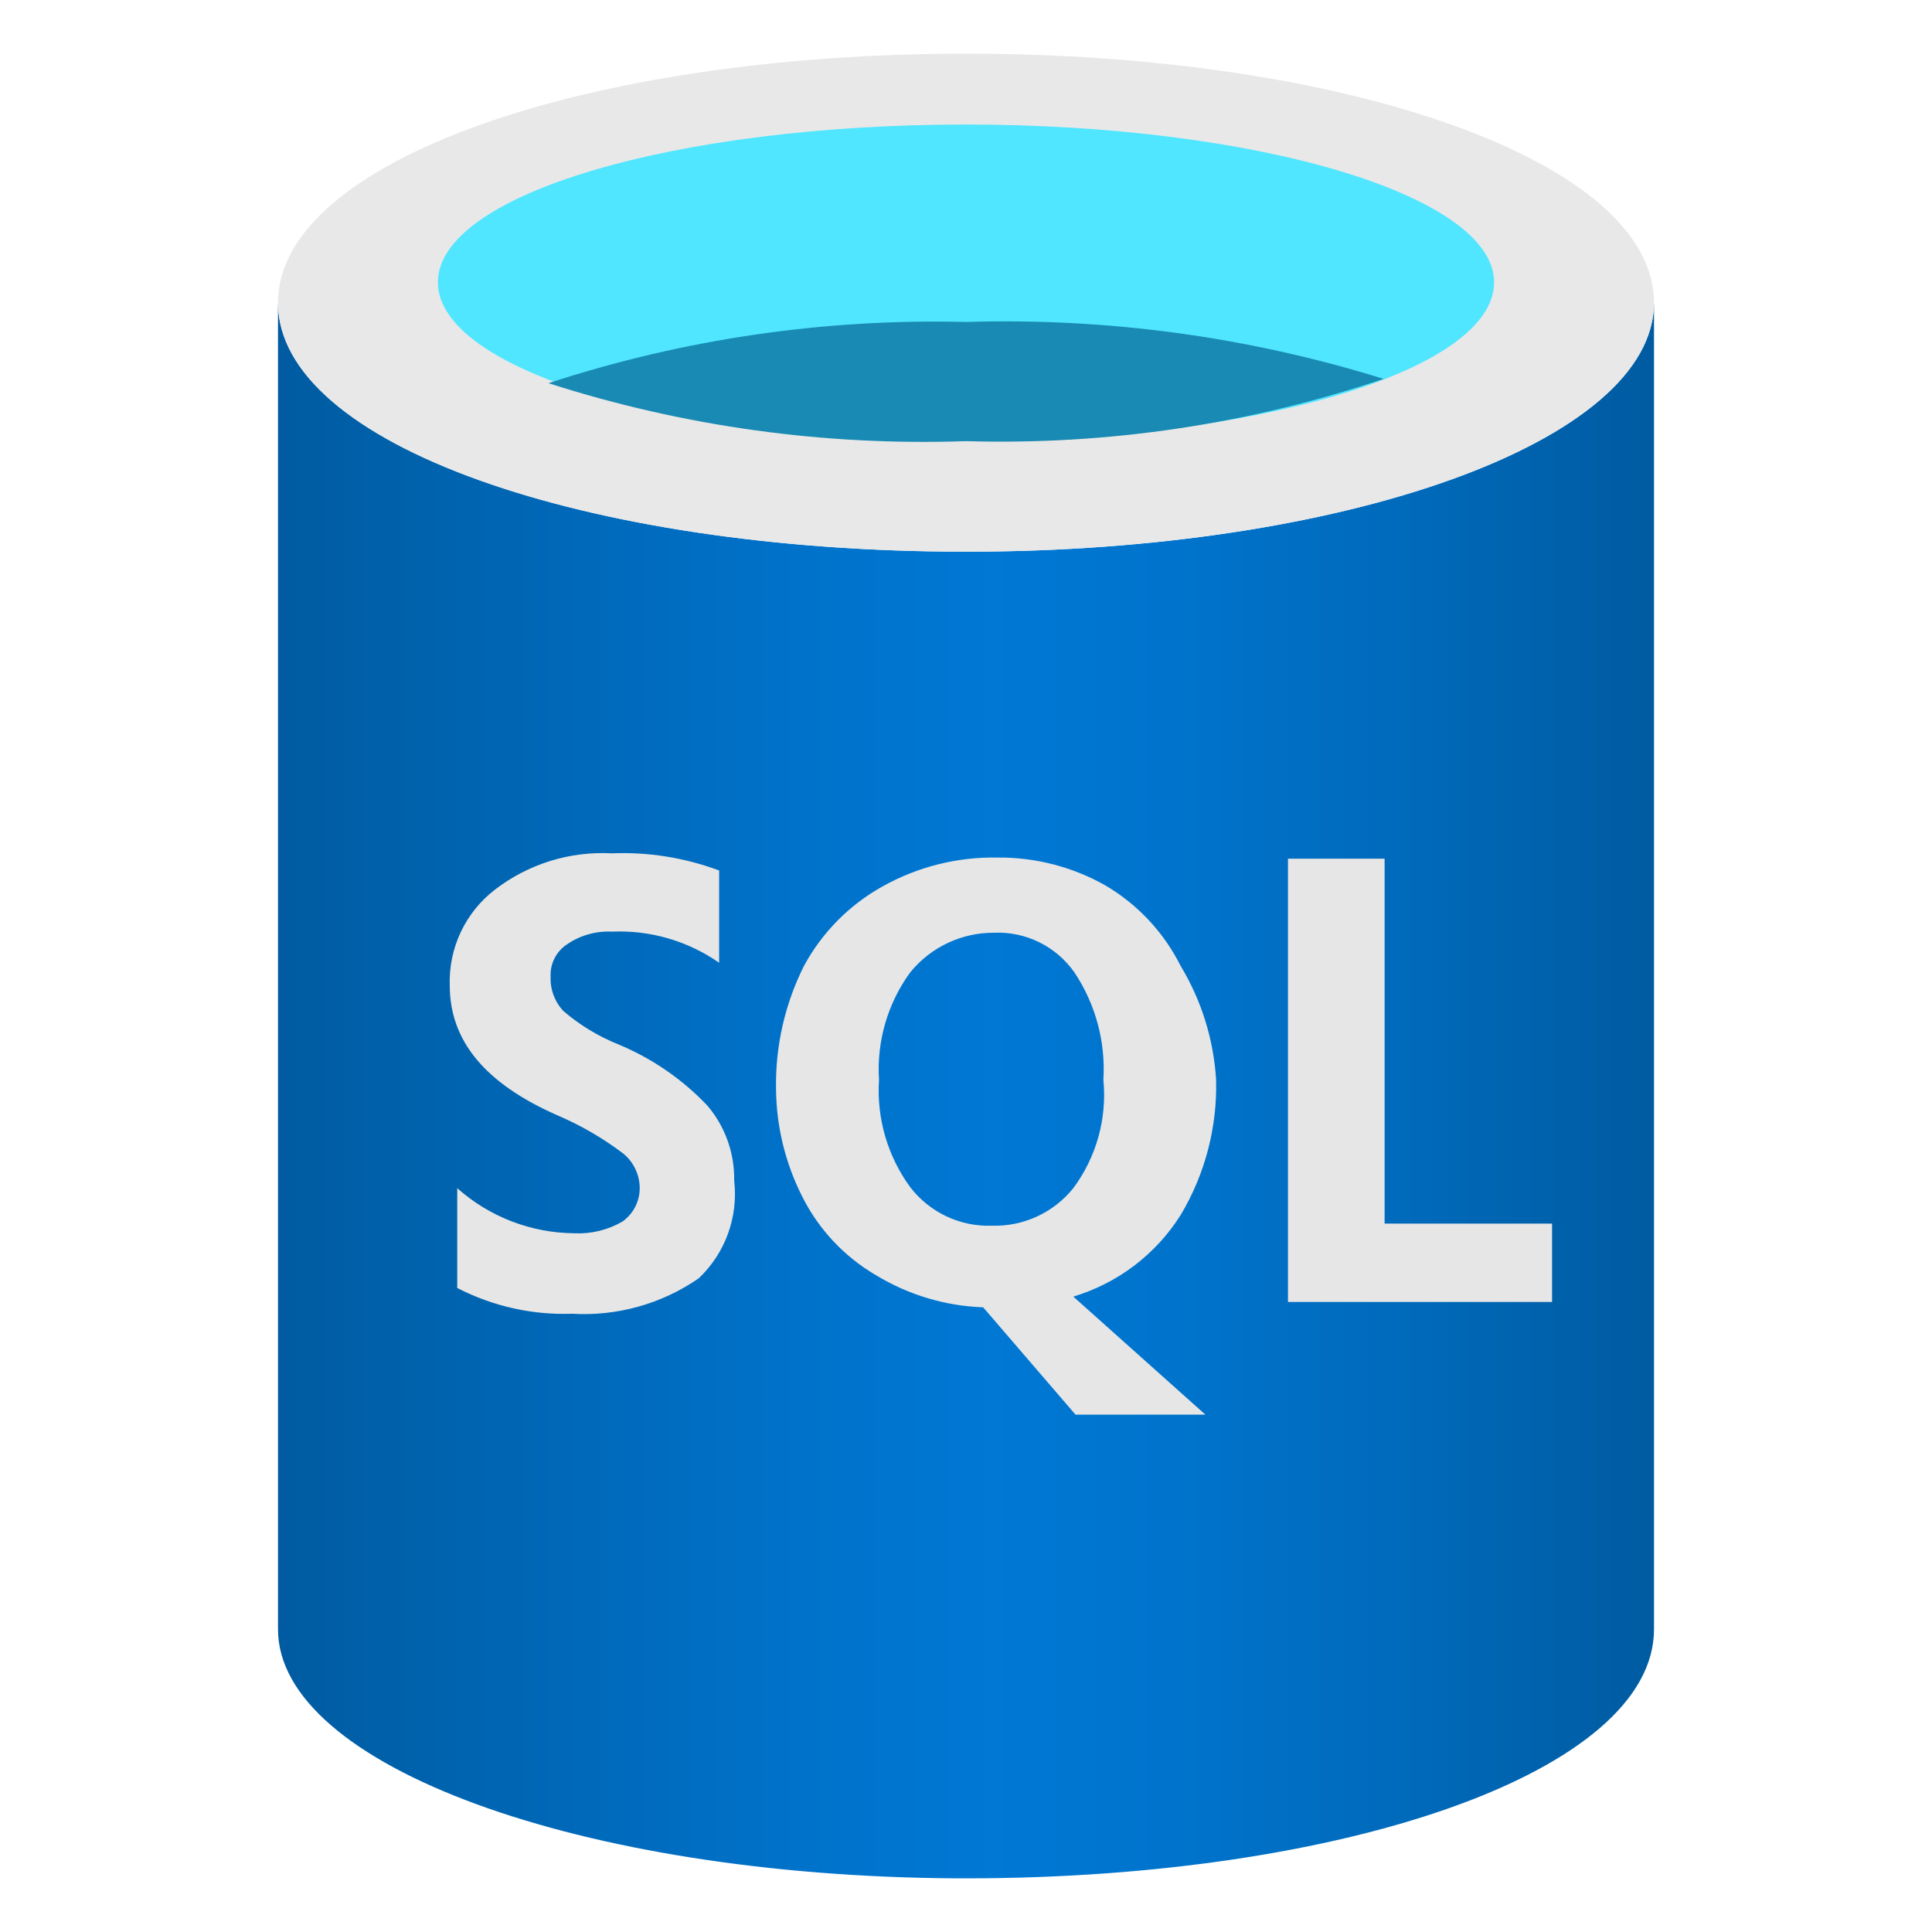
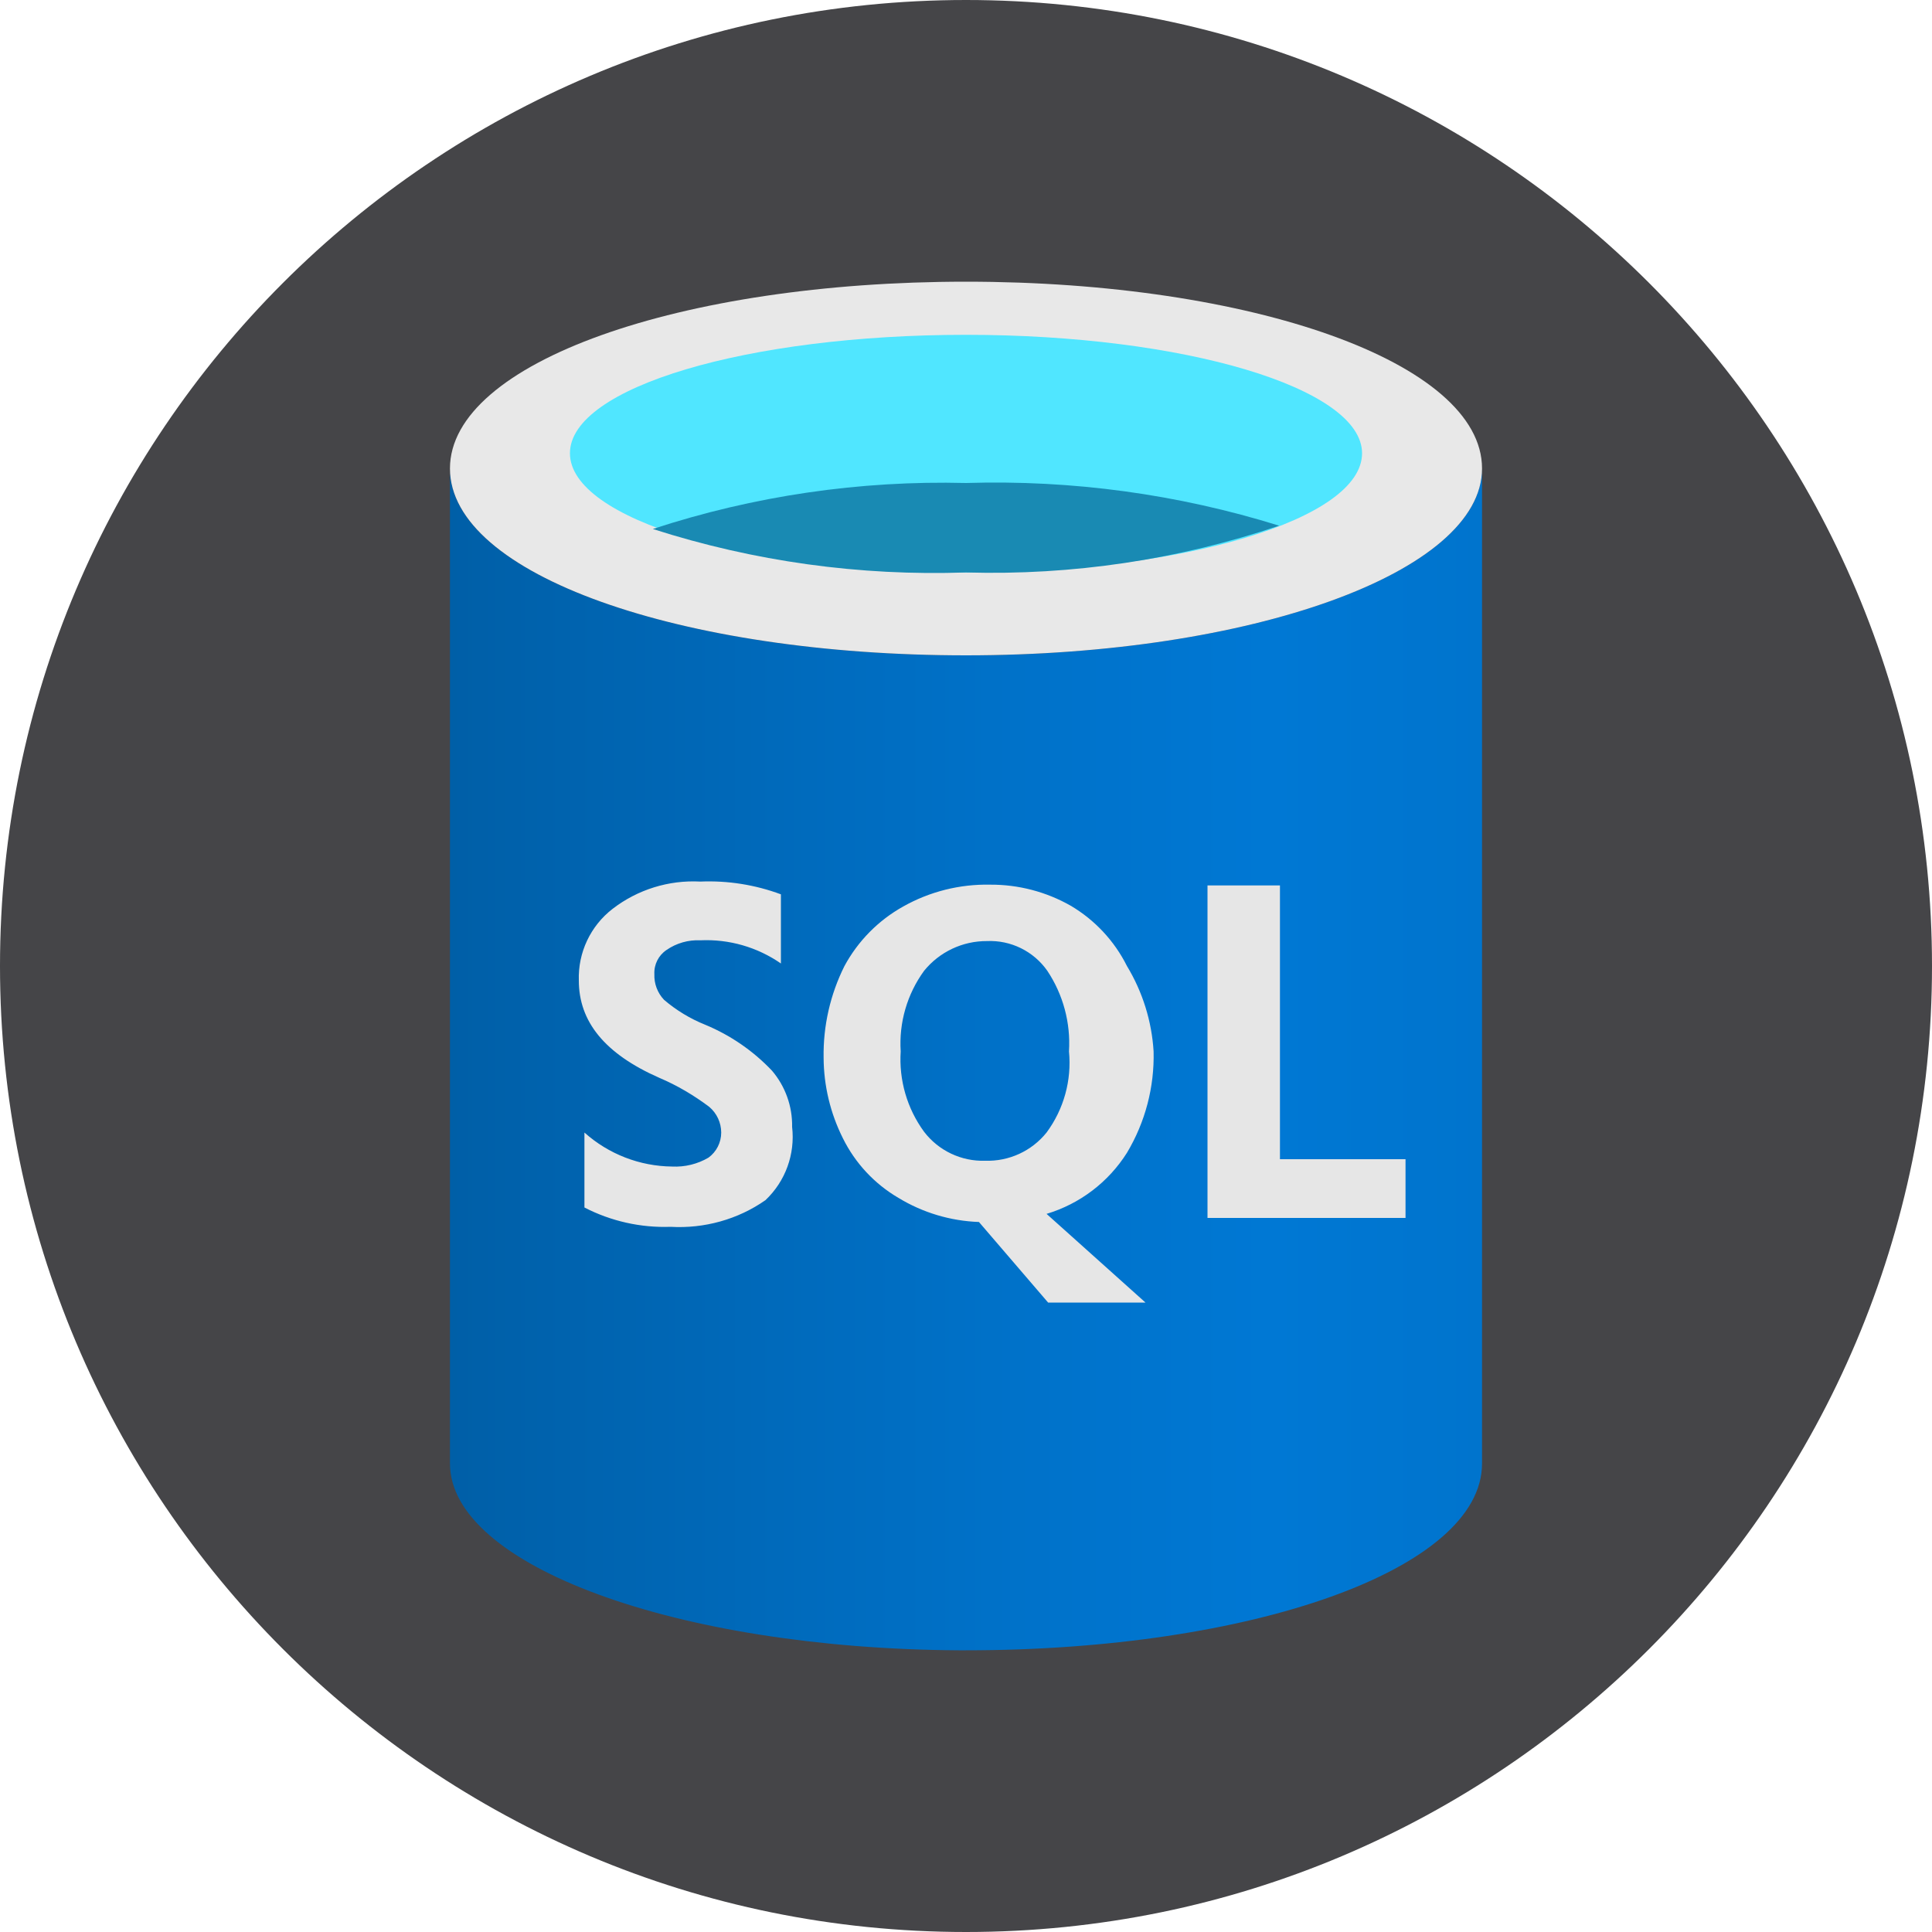
- <svg xmlns="http://www.w3.org/2000/svg" viewBox="0 0 128 128">
-   <defs>
-     <radialGradient id="b" cx="9.36" cy="10.57" fx="9.36" fy="10.57" r="7.07" gradientTransform="matrix(73.03125 0 0 37.1875 29.797 56.535)">
-       <stop offset="0" style="stop-color:#f2f2f2;stop-opacity:1" />
-       <stop offset=".58" style="stop-color:#eee;stop-opacity:1" />
-       <stop offset="1" style="stop-color:#e6e6e6;stop-opacity:1" />
-     </radialGradient>
-     <linearGradient id="a" gradientUnits="userSpaceOnUse" x1="2.59" y1="10.16" x2="15.41" y2="10.16" gradientTransform="scale(7.11111)">
-       <stop offset="0" style="stop-color:#005ba1;stop-opacity:1" />
-       <stop offset=".07" style="stop-color:#0060a9;stop-opacity:1" />
-       <stop offset=".36" style="stop-color:#0071c8;stop-opacity:1" />
-       <stop offset=".52" style="stop-color:#0078d4;stop-opacity:1" />
-       <stop offset=".64" style="stop-color:#0074cd;stop-opacity:1" />
-       <stop offset=".82" style="stop-color:#006abb;stop-opacity:1" />
-       <stop offset="1" style="stop-color:#005ba1;stop-opacity:1" />
-     </linearGradient>
-   </defs>
-   <path style="stroke:none;fill-rule:nonzero;fill:url(#a)" d="M64 36.55c-25.172 0-45.582-7.109-45.582-16.495v87.89c0 9.032 20.055 16.356 44.941 16.5H64c25.172 0 45.582-7.113 45.582-16.5v-87.89c0 9.172-20.41 16.496-45.582 16.496Zm0 0" />
-   <path style="stroke:none;fill-rule:nonzero;fill:#e8e8e8;fill-opacity:1" d="M109.582 20.055c0 9.172-20.41 16.496-45.582 16.496s-45.582-7.11-45.582-16.496c0-9.387 20.41-16.5 45.582-16.5s45.582 7.113 45.582 16.5" />
-   <path style="stroke:none;fill-rule:nonzero;fill:#50e6ff;fill-opacity:1" d="M98.988 18.703c0 5.832-15.718 10.524-34.988 10.524s-34.988-4.692-34.988-10.524C29.012 12.871 44.73 8.25 64 8.25s34.988 4.691 34.988 10.453" />
-   <path style="stroke:none;fill-rule:nonzero;fill:#198ab3;fill-opacity:1" d="M64 21.332a82.193 82.193 0 0 0-27.664 4.055A81.213 81.213 0 0 0 64 29.227a79.334 79.334 0 0 0 27.664-4.125A84.332 84.332 0 0 0 64 21.332Zm0 0" />
-   <path style="stroke:none;fill-rule:nonzero;fill:url(#b)" d="M91.734 81.066V56.891h-6.402v29.367h17.496v-5.192ZM40.961 69.191a13.064 13.064 0 0 1-3.629-2.203 3.13 3.13 0 0 1-.852-2.277 2.418 2.418 0 0 1 1.067-2.133 4.847 4.847 0 0 1 2.988-.855 11.533 11.533 0 0 1 7.11 2.062v-6.113a18.236 18.236 0 0 0-7.11-1.137 11.67 11.67 0 0 0-7.754 2.414 7.68 7.68 0 0 0-2.984 6.332c0 3.625 2.273 6.469 7.11 8.602 1.57.668 3.05 1.527 4.41 2.562a2.982 2.982 0 0 1 1.066 2.274c0 .879-.426 1.699-1.137 2.207a5.786 5.786 0 0 1-3.203.781 11.801 11.801 0 0 1-7.75-2.988v6.613a15.411 15.411 0 0 0 7.61 1.707c2.98.176 5.933-.648 8.39-2.348a7.681 7.681 0 0 0 2.348-6.468 7.458 7.458 0 0 0-1.778-4.977 17.225 17.225 0 0 0-5.902-4.055Zm37.262 11.305a16.634 16.634 0 0 0 2.347-8.957A16.509 16.509 0 0 0 78.223 64a12.87 12.87 0 0 0-4.977-5.332 14.228 14.228 0 0 0-7.113-1.852 15.015 15.015 0 0 0-7.68 1.922A13.217 13.217 0 0 0 53.262 64a17.48 17.48 0 0 0-1.848 8.105 16.06 16.06 0 0 0 1.707 7.114 12.526 12.526 0 0 0 4.906 5.261 14.679 14.679 0 0 0 7.11 2.133l6.117 7.11h8.605l-8.75-7.82a12.736 12.736 0 0 0 7.114-5.407Zm-7.114-1.777a6.673 6.673 0 0 1-5.402 2.488 6.538 6.538 0 0 1-5.406-2.559 10.842 10.842 0 0 1-2.063-7.109 10.903 10.903 0 0 1 2.063-7.113 7.104 7.104 0 0 1 5.547-2.63 6.181 6.181 0 0 1 5.336 2.63 11.533 11.533 0 0 1 1.918 7.113 10.353 10.353 0 0 1-1.993 7.18Zm0 0" />
+ <svg xmlns="http://www.w3.org/2000/svg" viewBox="0 0 100 100" width="100" height="100">
+   <circle cx="50" cy="50" r="50" fill="#454548" />
+   <radialGradient id="b" cx="9.36" cy="10.57" fx="9.36" fy="10.57" r="7.07" gradientTransform="matrix(73.03125 0 0 37.1875 29.797 56.535)">
+     <stop offset="0" style="stop-color:#f2f2f2;stop-opacity:1" />
+     <stop offset=".58" style="stop-color:#eee;stop-opacity:1" />
+     <stop offset="1" style="stop-color:#e6e6e6;stop-opacity:1" />
+   </radialGradient>
+   <linearGradient id="a" gradientUnits="userSpaceOnUse" x1="2.59" y1="10.16" x2="15.41" y2="10.16" gradientTransform="scale(7.11111)">
+     <stop offset="0" style="stop-color:#005ba1;stop-opacity:1" />
+     <stop offset=".07" style="stop-color:#0060a9;stop-opacity:1" />
+     <stop offset=".36" style="stop-color:#0071c8;stop-opacity:1" />
+     <stop offset=".52" style="stop-color:#0078d4;stop-opacity:1" />
+     <stop offset=".64" style="stop-color:#0074cd;stop-opacity:1" />
+     <stop offset=".82" style="stop-color:#006abb;stop-opacity:1" />
+     <stop offset="1" style="stop-color:#005ba1;stop-opacity:1" />
+   </linearGradient>
+   <path fill="url(#a)" d="M 50 33.92 C 35.25 33.92 23.29     29.75 23.29 24.25 L 23.29 75.75 C 23.29 81.04 35.04 85.33 49.62 85.42 L 50 85.42 C     64.75 85.42 76.71 81.25 76.71 75.75 L 76.71 24.25 C 76.71 29.63 64.75 33.92 50 33.92 L     50 33.92" />
+   <path fill="#e8e8e8" d="M 76.71 24.25 C 76.71 29.63 64.75 33.92 50 33.92 C 35.25 33.92 23.29     29.75 23.29 24.25 C 23.29 18.75 35.25 14.58 50 14.58 C 64.75 14.58 76.71 18.75 76.71 24.25" />
+   <path fill="#50e6ff" d="M 70.5 23.46 C 70.5 26.88 61.29 29.63 50 29.63 C 38.71 29.63 29.5 26.88     29.5 23.46 C 29.5 20.04 38.71 17.33 50 17.33 C 61.29 17.33 70.5 20.08 70.5 23.46" />
+   <path fill="#198ab3" d="M 50 25 A 48.16 48.16 0 0 0 33.79 27.38 A 47.59 47.59 0 0 0 50 29.63 A     46.48 46.48 0 0 0 66.21 27.21 A 49.41 49.41 0 0 0 50 25" />
+   <path fill="url(#b)" d="M 66.25 60 L 66.25 45.83 L 62.5 45.83 L 62.5 63.04 L 72.75 63.04 L 72.75 60     L 66.25 60 M 36.5 53.04 A 7.65 7.65 0 0 1 34.37 51.75 A 1.83 1.83 0 0 1 33.87 50.42 A 1.42 1.42     0 0 1 34.5 49.17 A 2.84 2.84 0 0 1 36.25 48.67 A 6.76 6.76 0 0 1 40.42 49.87 L 40.42     46.29 A 10.69 10.69 0 0 0 36.25 45.63 A 6.84 6.84 0 0 0 31.71 47.04 A 4.5 4.5 0 0 0     29.96 50.75 C 29.96 52.87 31.29 54.54 34.13 55.79 C 35.05 56.18 35.91 56.69 36.71 57.29     A 1.75 1.75 0 0 1 37.33 58.62 C 37.33 59.14 37.08 59.62 36.67 59.92 A 3.39 3.39 0 0 1     34.79 60.38 A 6.91 6.91 0 0 1 30.25 58.62 L 30.25 62.5 A 9.03 9.03 0 0 0 34.71 63.5 C     36.45 63.6 38.19 63.12 39.62 62.12 A 4.5 4.5 0 0 0 41 58.33 A 4.37 4.37 0 0 0 39.96     55.42 A 10.09 10.09 0 0 0 36.5 53.04 L 36.5 53.04 M 58.33 59.67 A 9.75 9.75 0 0 0 59.71     54.42 A 9.67 9.67 0 0 0 58.33 50 A 7.54 7.54 0 0 0 55.42 46.88 A 8.34 8.34 0 0 0 51.25     45.79 A 8.8 8.8 0 0 0 46.75 46.92 A 7.74 7.74 0 0 0 43.71 50 A 10.24 10.24 0 0 0 42.63     54.75 A 9.41 9.41 0 0 0 43.63 58.92 A 7.34 7.34 0 0 0 46.5 62 A 8.6 8.6 0 0 0 50.67     63.25 L 54.25 67.42 L 59.29 67.42 L 54.17 62.83 A 7.46 7.46 0 0 0 58.33 59.67 L 58.33     59.67 M 54.17 58.62 A 3.91 3.91 0 0 1 51 60.08 A 3.83 3.83 0 0 1 47.83 58.58 A 6.35     6.35 0 0 1 46.62 54.42 A 6.39 6.39 0 0 1 47.83 50.25 A 4.16 4.16 0 0 1 51.08 48.71 A     3.62 3.62 0 0 1 54.21 50.25 A 6.76 6.76 0 0 1 55.33 54.42 A 6.07 6.07 0 0 1 54.17 58.62     L 54.17 58.62" />
</svg>
